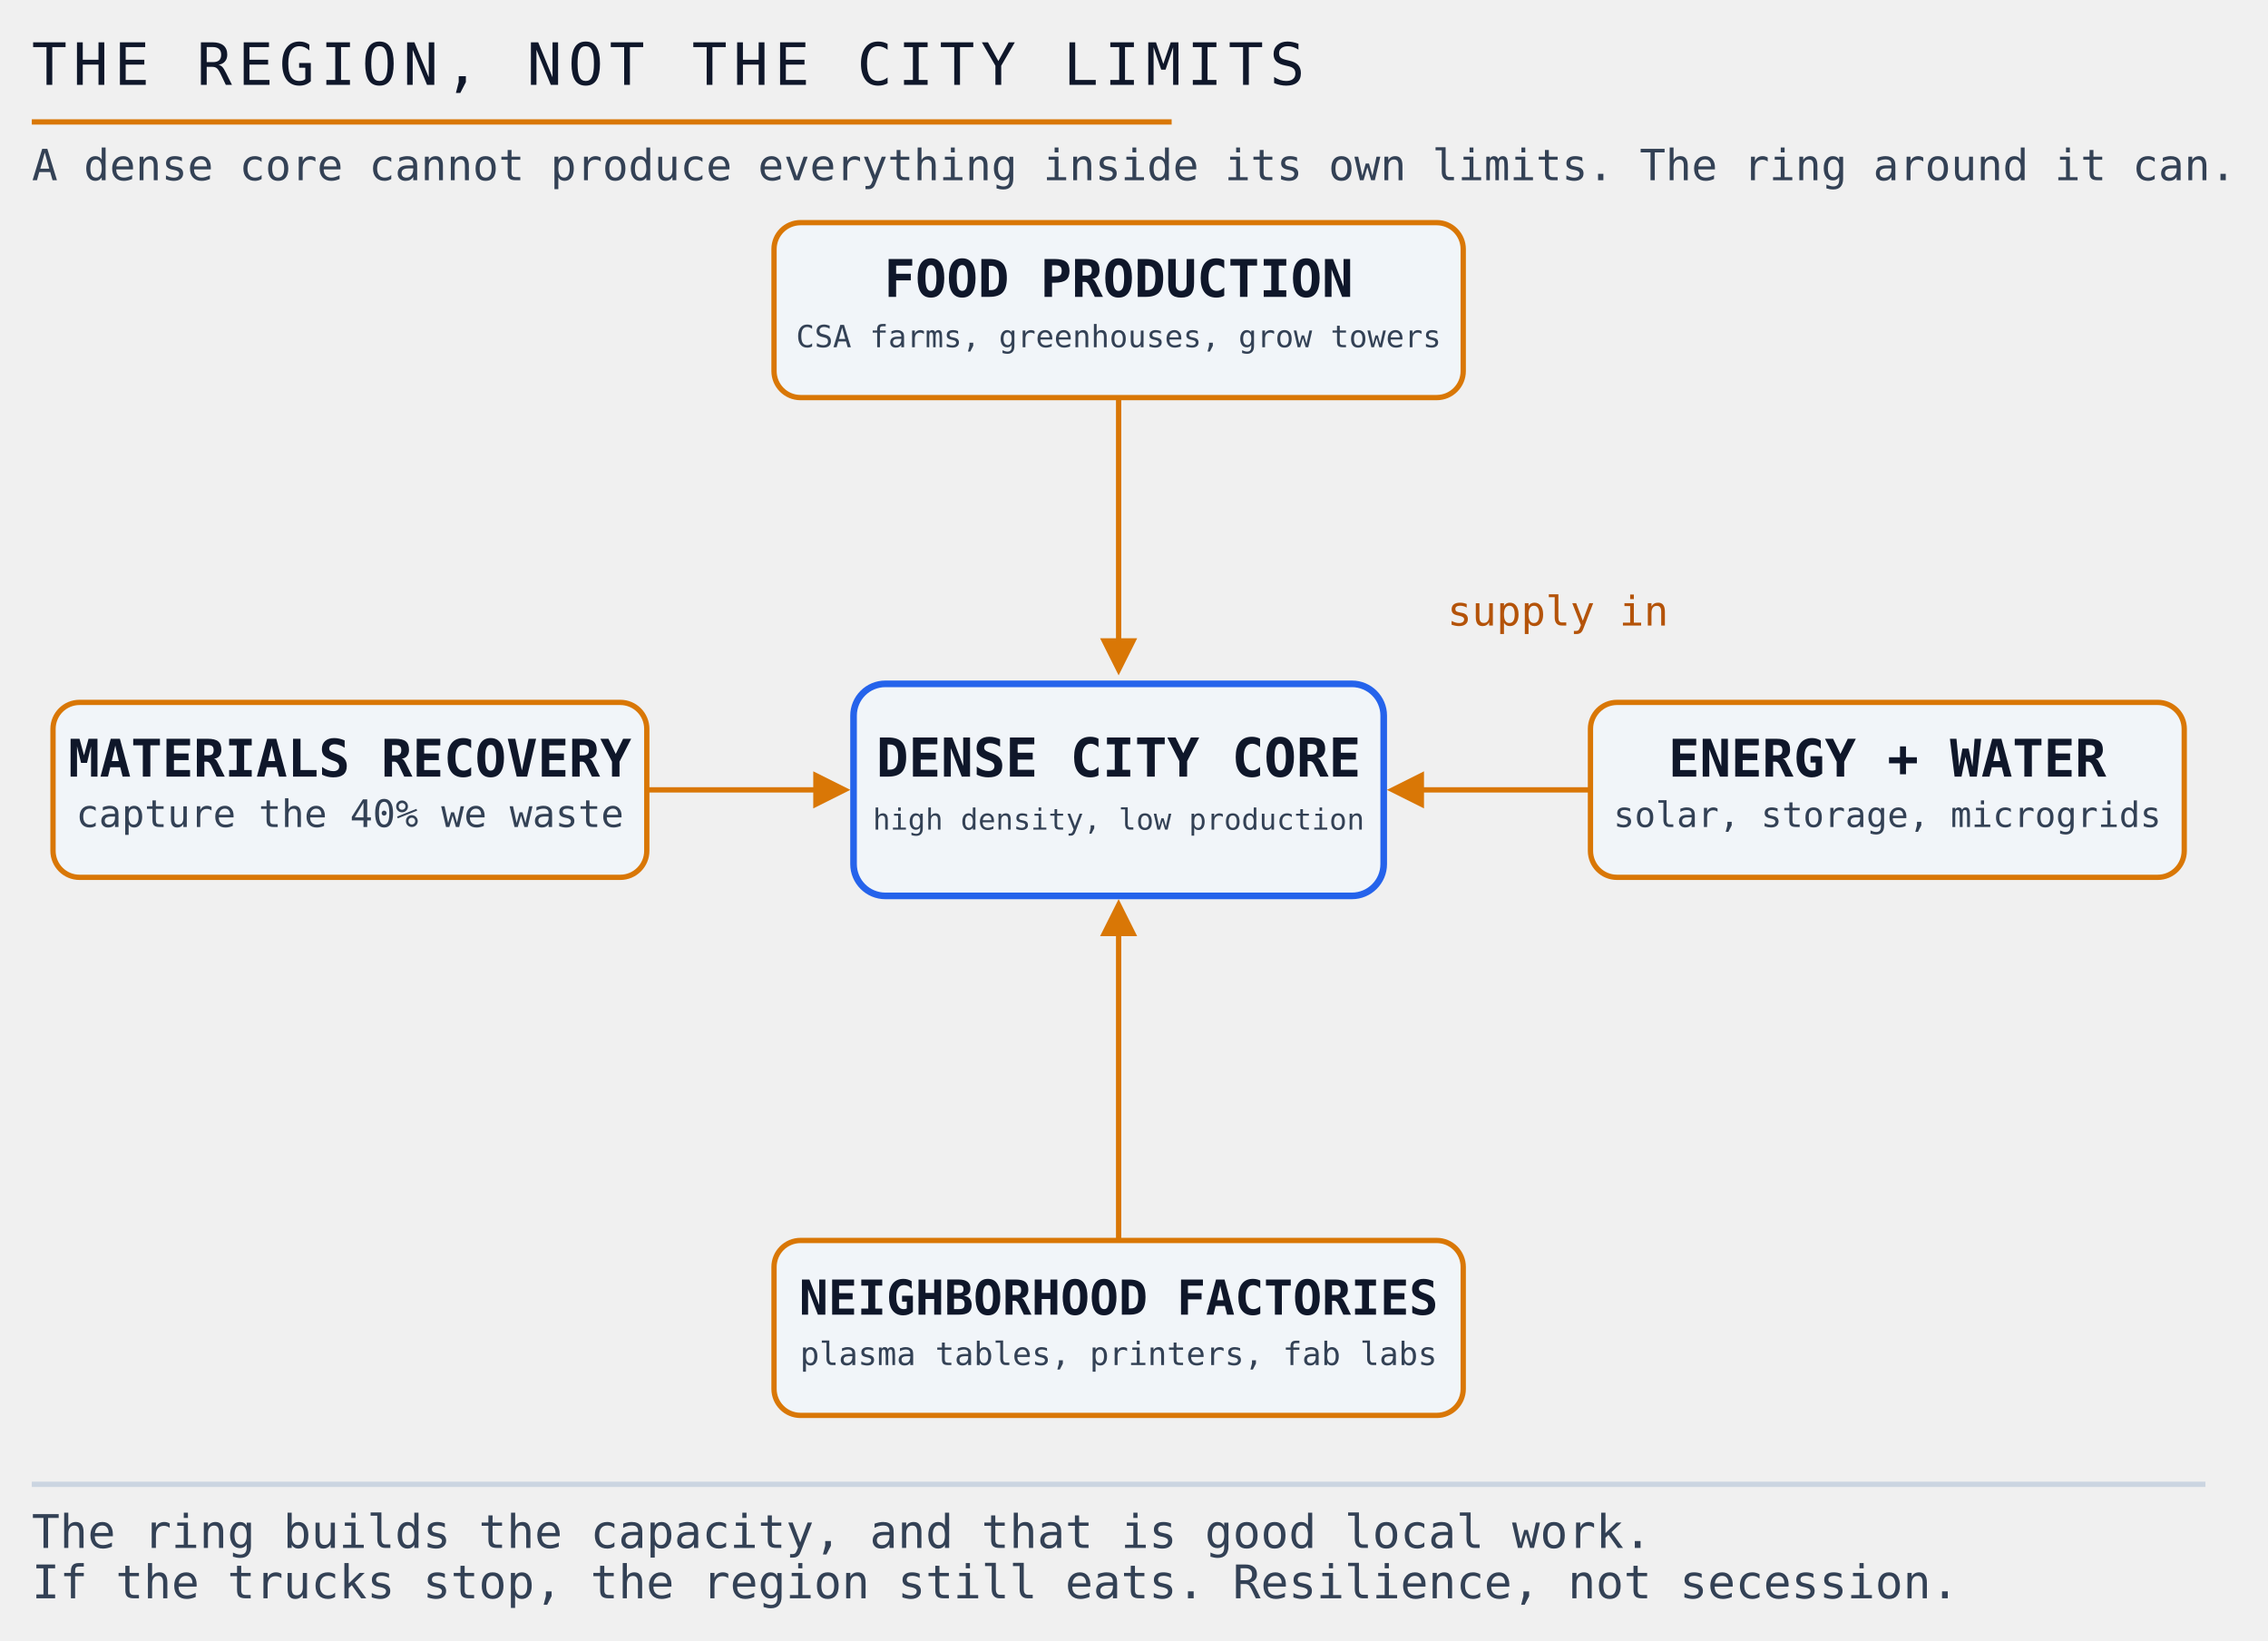
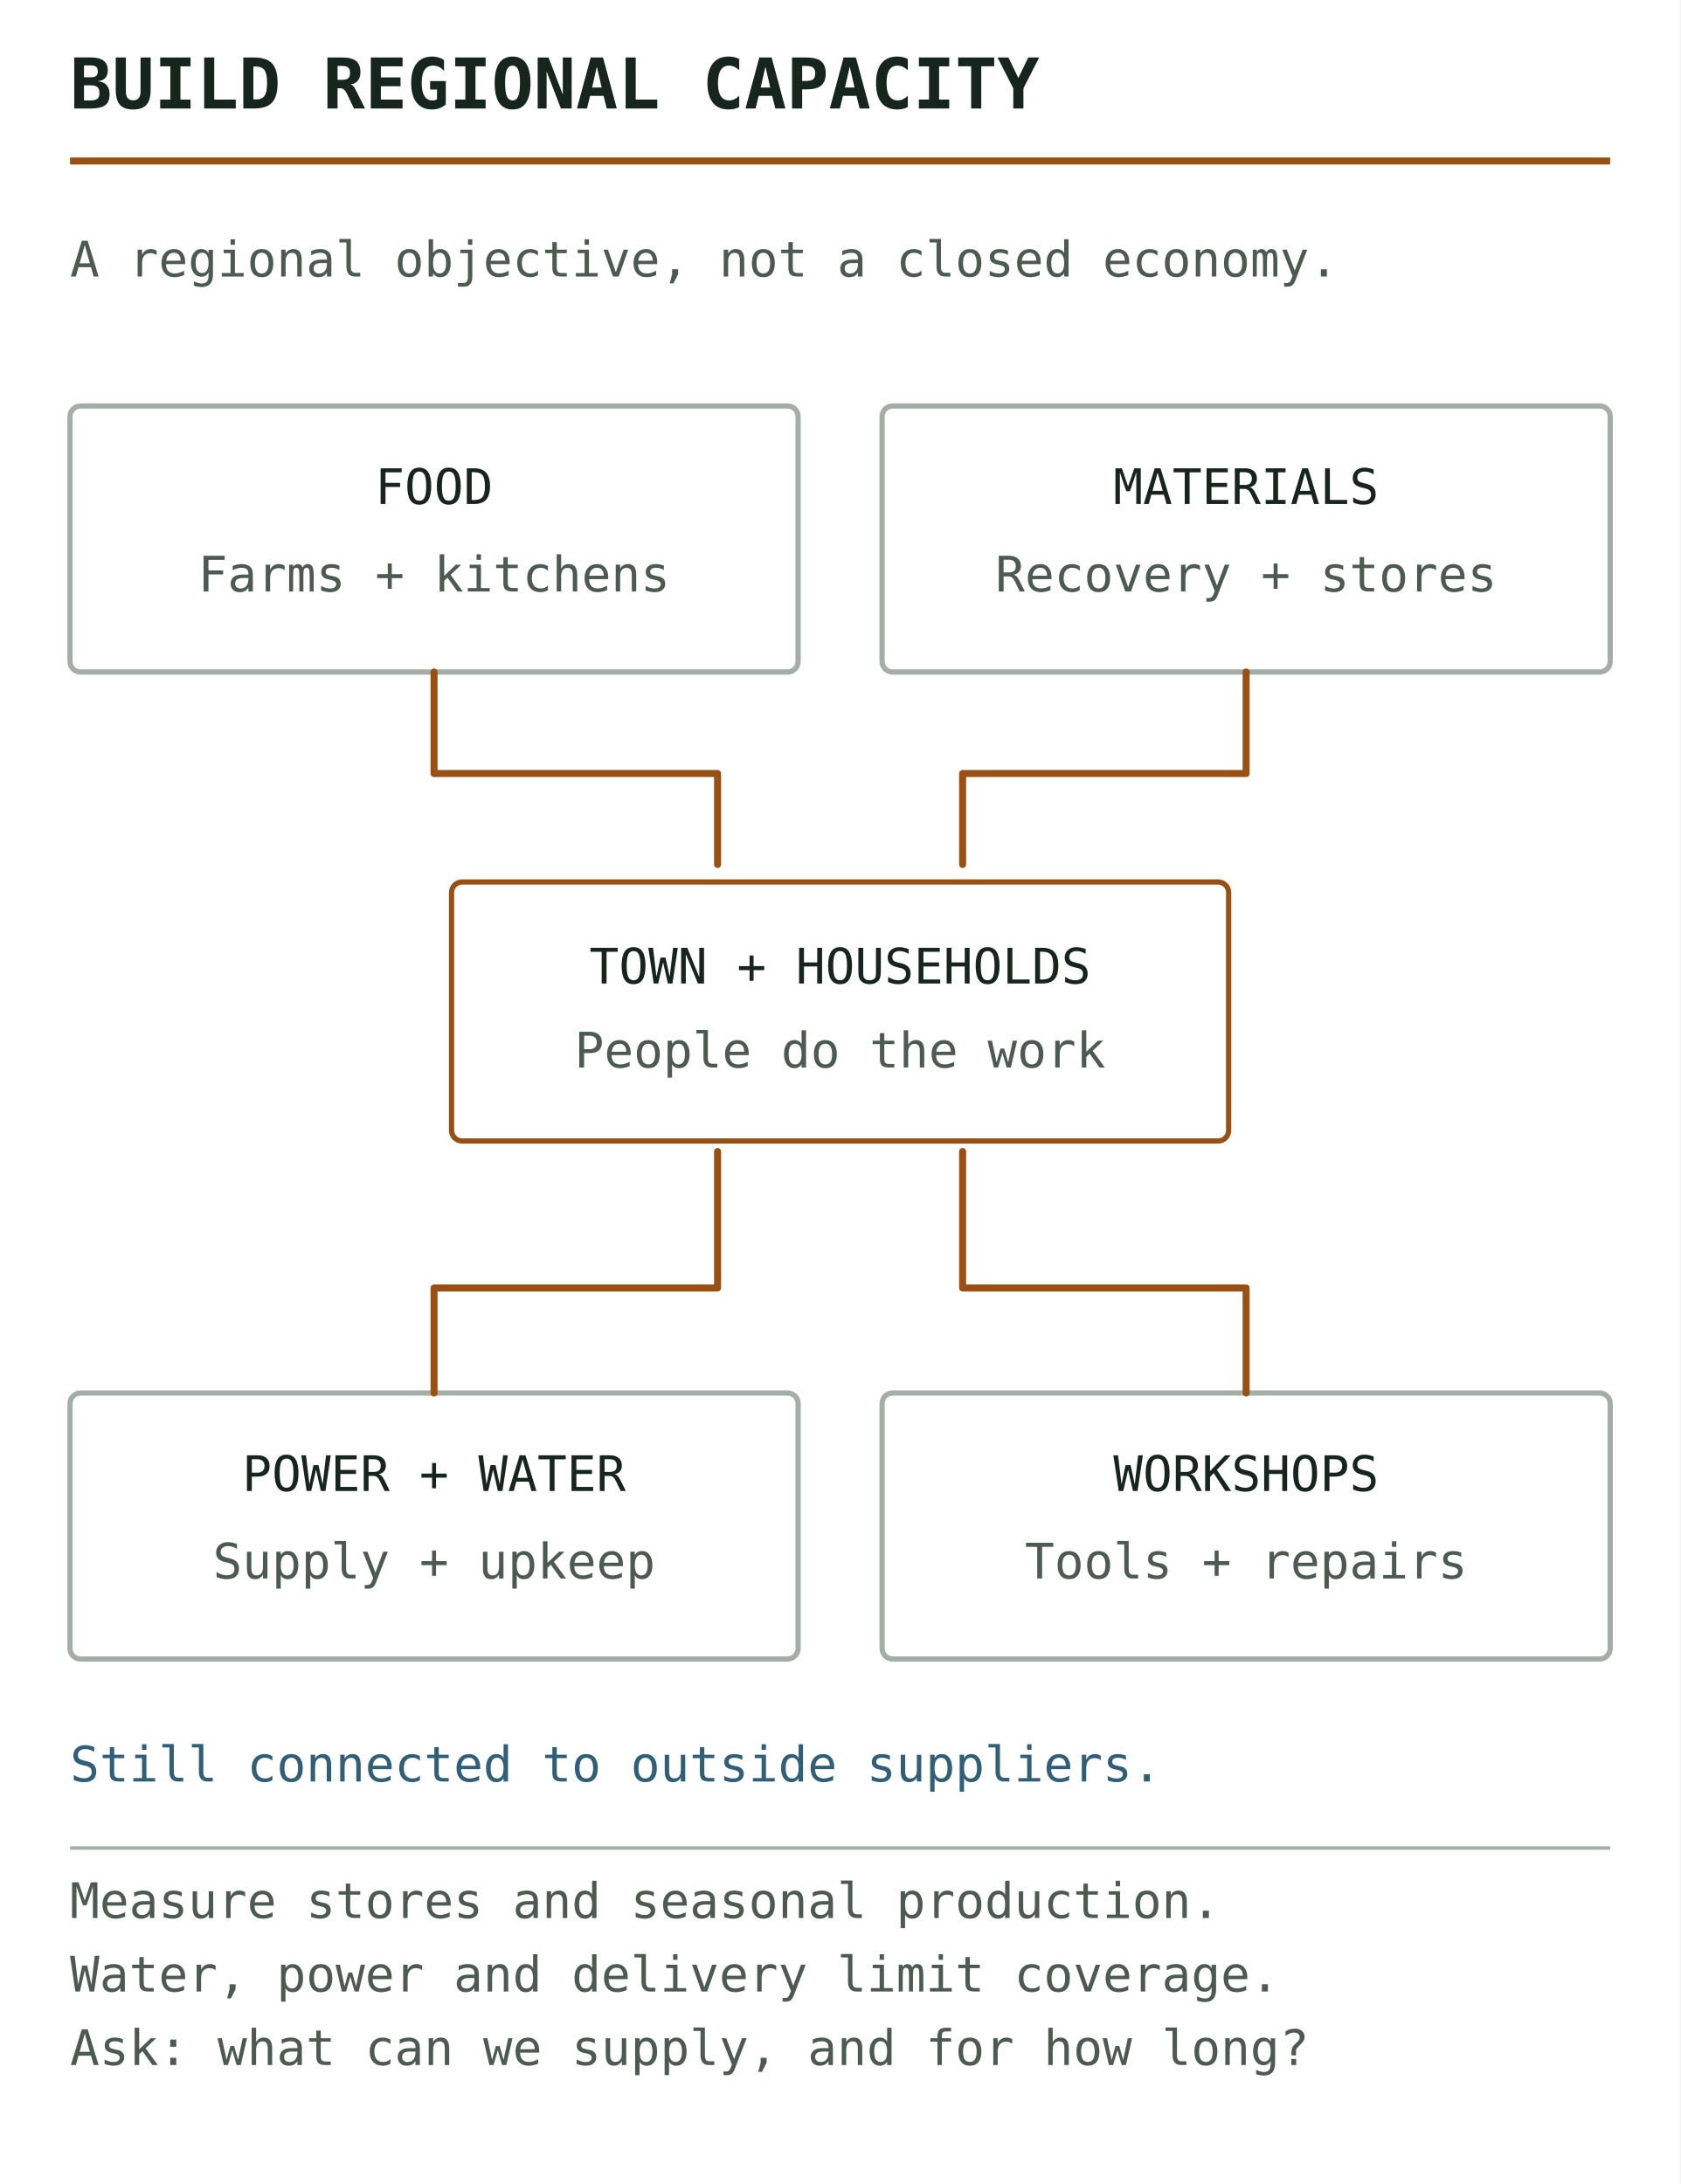
- <svg xmlns="http://www.w3.org/2000/svg" viewBox="28 14 855.6 619" font-family="'JetBrains Mono','SFMono-Regular',Menlo,Consolas,monospace">
-   <defs>
-     <marker id="sa" viewBox="0 0 10 10" refX="8" refY="5" markerWidth="7" markerHeight="7" orient="auto-start-reverse">
-       <path d="M0,0L10,5L0,10z" fill="#d97706" />
-     </marker>
-   </defs>
-   <text x="40" y="46" font-size="22" letter-spacing="2.32" fill="#0f172a">THE REGION, NOT THE CITY LIMITS</text>
-   <line x1="40" y1="60" x2="470" y2="60" stroke="#d97706" stroke-width="2" />
-   <text x="40" y="82" font-size="16.25" fill="#334155">A dense core cannot produce everything inside its own limits. The ring around it can.</text>
-   <line x1="450" y1="164" x2="450" y2="266" stroke="#d97706" stroke-width="2" marker-end="url(#sa)" />
-   <line x1="450" y1="482" x2="450" y2="356" stroke="#d97706" stroke-width="2" marker-end="url(#sa)" />
-   <line x1="272" y1="312" x2="346" y2="312" stroke="#d97706" stroke-width="2" marker-end="url(#sa)" />
-   <line x1="628" y1="312" x2="554" y2="312" stroke="#d97706" stroke-width="2" marker-end="url(#sa)" />
-   <rect x="350" y="272" width="200" height="80" rx="12" fill="#f1f5f9" stroke="#2563eb" stroke-width="2.5" />
-   <text x="450" y="307" font-size="20.25" font-weight="600" fill="#0f172a" text-anchor="middle">DENSE CITY CORE</text>
-   <text x="450" y="327" font-size="11" fill="#334155" text-anchor="middle">high density, low production</text>
-   <rect x="320" y="98" width="260" height="66" rx="10" fill="#f1f5f9" stroke="#d97706" stroke-width="2" />
-   <text x="450" y="126" font-size="19.6" font-weight="600" fill="#0f172a" text-anchor="middle">FOOD PRODUCTION</text>
-   <text x="450" y="145" font-size="11.55" fill="#334155" text-anchor="middle">CSA farms, greenhouses, grow towers</text>
-   <rect x="320" y="482" width="260" height="66" rx="10" fill="#f1f5f9" stroke="#d97706" stroke-width="2" />
-   <text x="450" y="510" font-size="18.2" font-weight="600" fill="#0f172a" text-anchor="middle">NEIGHBORHOOD FACTORIES</text>
-   <text x="450" y="529" font-size="12.1" fill="#334155" text-anchor="middle">plasma tables, printers, fab labs</text>
-   <rect x="48" y="279" width="224" height="66" rx="10" fill="#f1f5f9" stroke="#d97706" stroke-width="2" />
-   <text x="160" y="307" font-size="19.6" font-weight="600" fill="#0f172a" text-anchor="middle">MATERIALS RECOVERY</text>
-   <text x="160" y="326" font-size="14.3" fill="#334155" text-anchor="middle">capture the 40% we waste</text>
-   <rect x="628" y="279" width="224" height="66" rx="10" fill="#f1f5f9" stroke="#d97706" stroke-width="2" />
-   <text x="740" y="307" font-size="19.6" font-weight="600" fill="#0f172a" text-anchor="middle">ENERGY + WATER</text>
-   <text x="740" y="326" font-size="13.2" fill="#334155" text-anchor="middle">solar, storage, microgrids</text>
-   <text x="574" y="250" font-size="15.4" fill="#b45309">supply in</text>
-   <line x1="40" y1="574" x2="860" y2="574" stroke="#cbd5e1" stroke-width="2" />
-   <text x="40" y="598" font-size="17.5" fill="#334155">The ring builds the capacity, and that is good local work.</text>
-   <text x="40" y="617" font-size="17.5" fill="#334155">If the trucks stop, the region still eats. Resilience, not secession.</text>
+ <svg xmlns="http://www.w3.org/2000/svg" viewBox="0 0 480 624" role="img" aria-labelledby="title desc" font-family="JetBrains Mono, monospace">
+   <rect width="480" height="624" fill="#ffffff" />
+   <text x="20" y="31" font-size="20" fill="#17251f" text-anchor="start" font-weight="600">BUILD REGIONAL CAPACITY</text>
+   <path d="M20 46L460 46" fill="none" stroke="#9a4f13" stroke-width="2" />
+   <text x="20" y="79" font-size="14" fill="#4b5b52" text-anchor="start" font-weight="400">A regional objective, not a closed economy.</text>
+   <rect x="20" y="116" width="208" height="76" rx="3" fill="#ffffff" stroke="#a2afa6" stroke-width="1.5" />
+   <text x="124" y="144" font-size="14" fill="#17251f" text-anchor="middle" font-weight="400">FOOD</text>
+   <text x="124" y="169" font-size="14" fill="#4b5b52" text-anchor="middle" font-weight="400">Farms + kitchens</text>
+   <rect x="252" y="116" width="208" height="76" rx="3" fill="#ffffff" stroke="#a2afa6" stroke-width="1.5" />
+   <text x="356" y="144" font-size="14" fill="#17251f" text-anchor="middle" font-weight="400">MATERIALS</text>
+   <text x="356" y="169" font-size="14" fill="#4b5b52" text-anchor="middle" font-weight="400">Recovery + stores</text>
+   <rect x="20" y="398" width="208" height="76" rx="3" fill="#ffffff" stroke="#a2afa6" stroke-width="1.5" />
+   <text x="124" y="426" font-size="14" fill="#17251f" text-anchor="middle" font-weight="400">POWER + WATER</text>
+   <text x="124" y="451" font-size="14" fill="#4b5b52" text-anchor="middle" font-weight="400">Supply + upkeep</text>
+   <rect x="252" y="398" width="208" height="76" rx="3" fill="#ffffff" stroke="#a2afa6" stroke-width="1.5" />
+   <text x="356" y="426" font-size="14" fill="#17251f" text-anchor="middle" font-weight="400">WORKSHOPS</text>
+   <text x="356" y="451" font-size="14" fill="#4b5b52" text-anchor="middle" font-weight="400">Tools + repairs</text>
+   <path d="M124 192V221H205V247M356 192V221H275V247M205 329V368H124V398M275 329V368H356V398" fill="none" stroke="#9a4f13" stroke-width="2" stroke-linejoin="round" stroke-linecap="round" />
+   <rect x="129" y="252" width="222" height="74" rx="3" fill="#ffffff" stroke="#9a4f13" stroke-width="1.5" />
+   <text x="240" y="281" font-size="14" fill="#17251f" text-anchor="middle" font-weight="400">TOWN + HOUSEHOLDS</text>
+   <text x="240" y="305" font-size="14" fill="#4b5b52" text-anchor="middle" font-weight="400">People do the work</text>
+   <text x="20" y="509" font-size="14" fill="#315f78" text-anchor="start" font-weight="400">Still connected to outside suppliers.</text>
+   <path d="M20 528L460 528" fill="none" stroke="#a2afa6" stroke-width="1" />
+   <text x="20" y="548" font-size="14" fill="#4b5b52" text-anchor="start" font-weight="400">Measure stores and seasonal production.</text>
+   <text x="20" y="569" font-size="14" fill="#4b5b52" text-anchor="start" font-weight="400">Water, power and delivery limit coverage.</text>
+   <text x="20" y="590" font-size="14" fill="#4b5b52" text-anchor="start" font-weight="400">Ask: what can we supply, and for how long?</text>
</svg>
